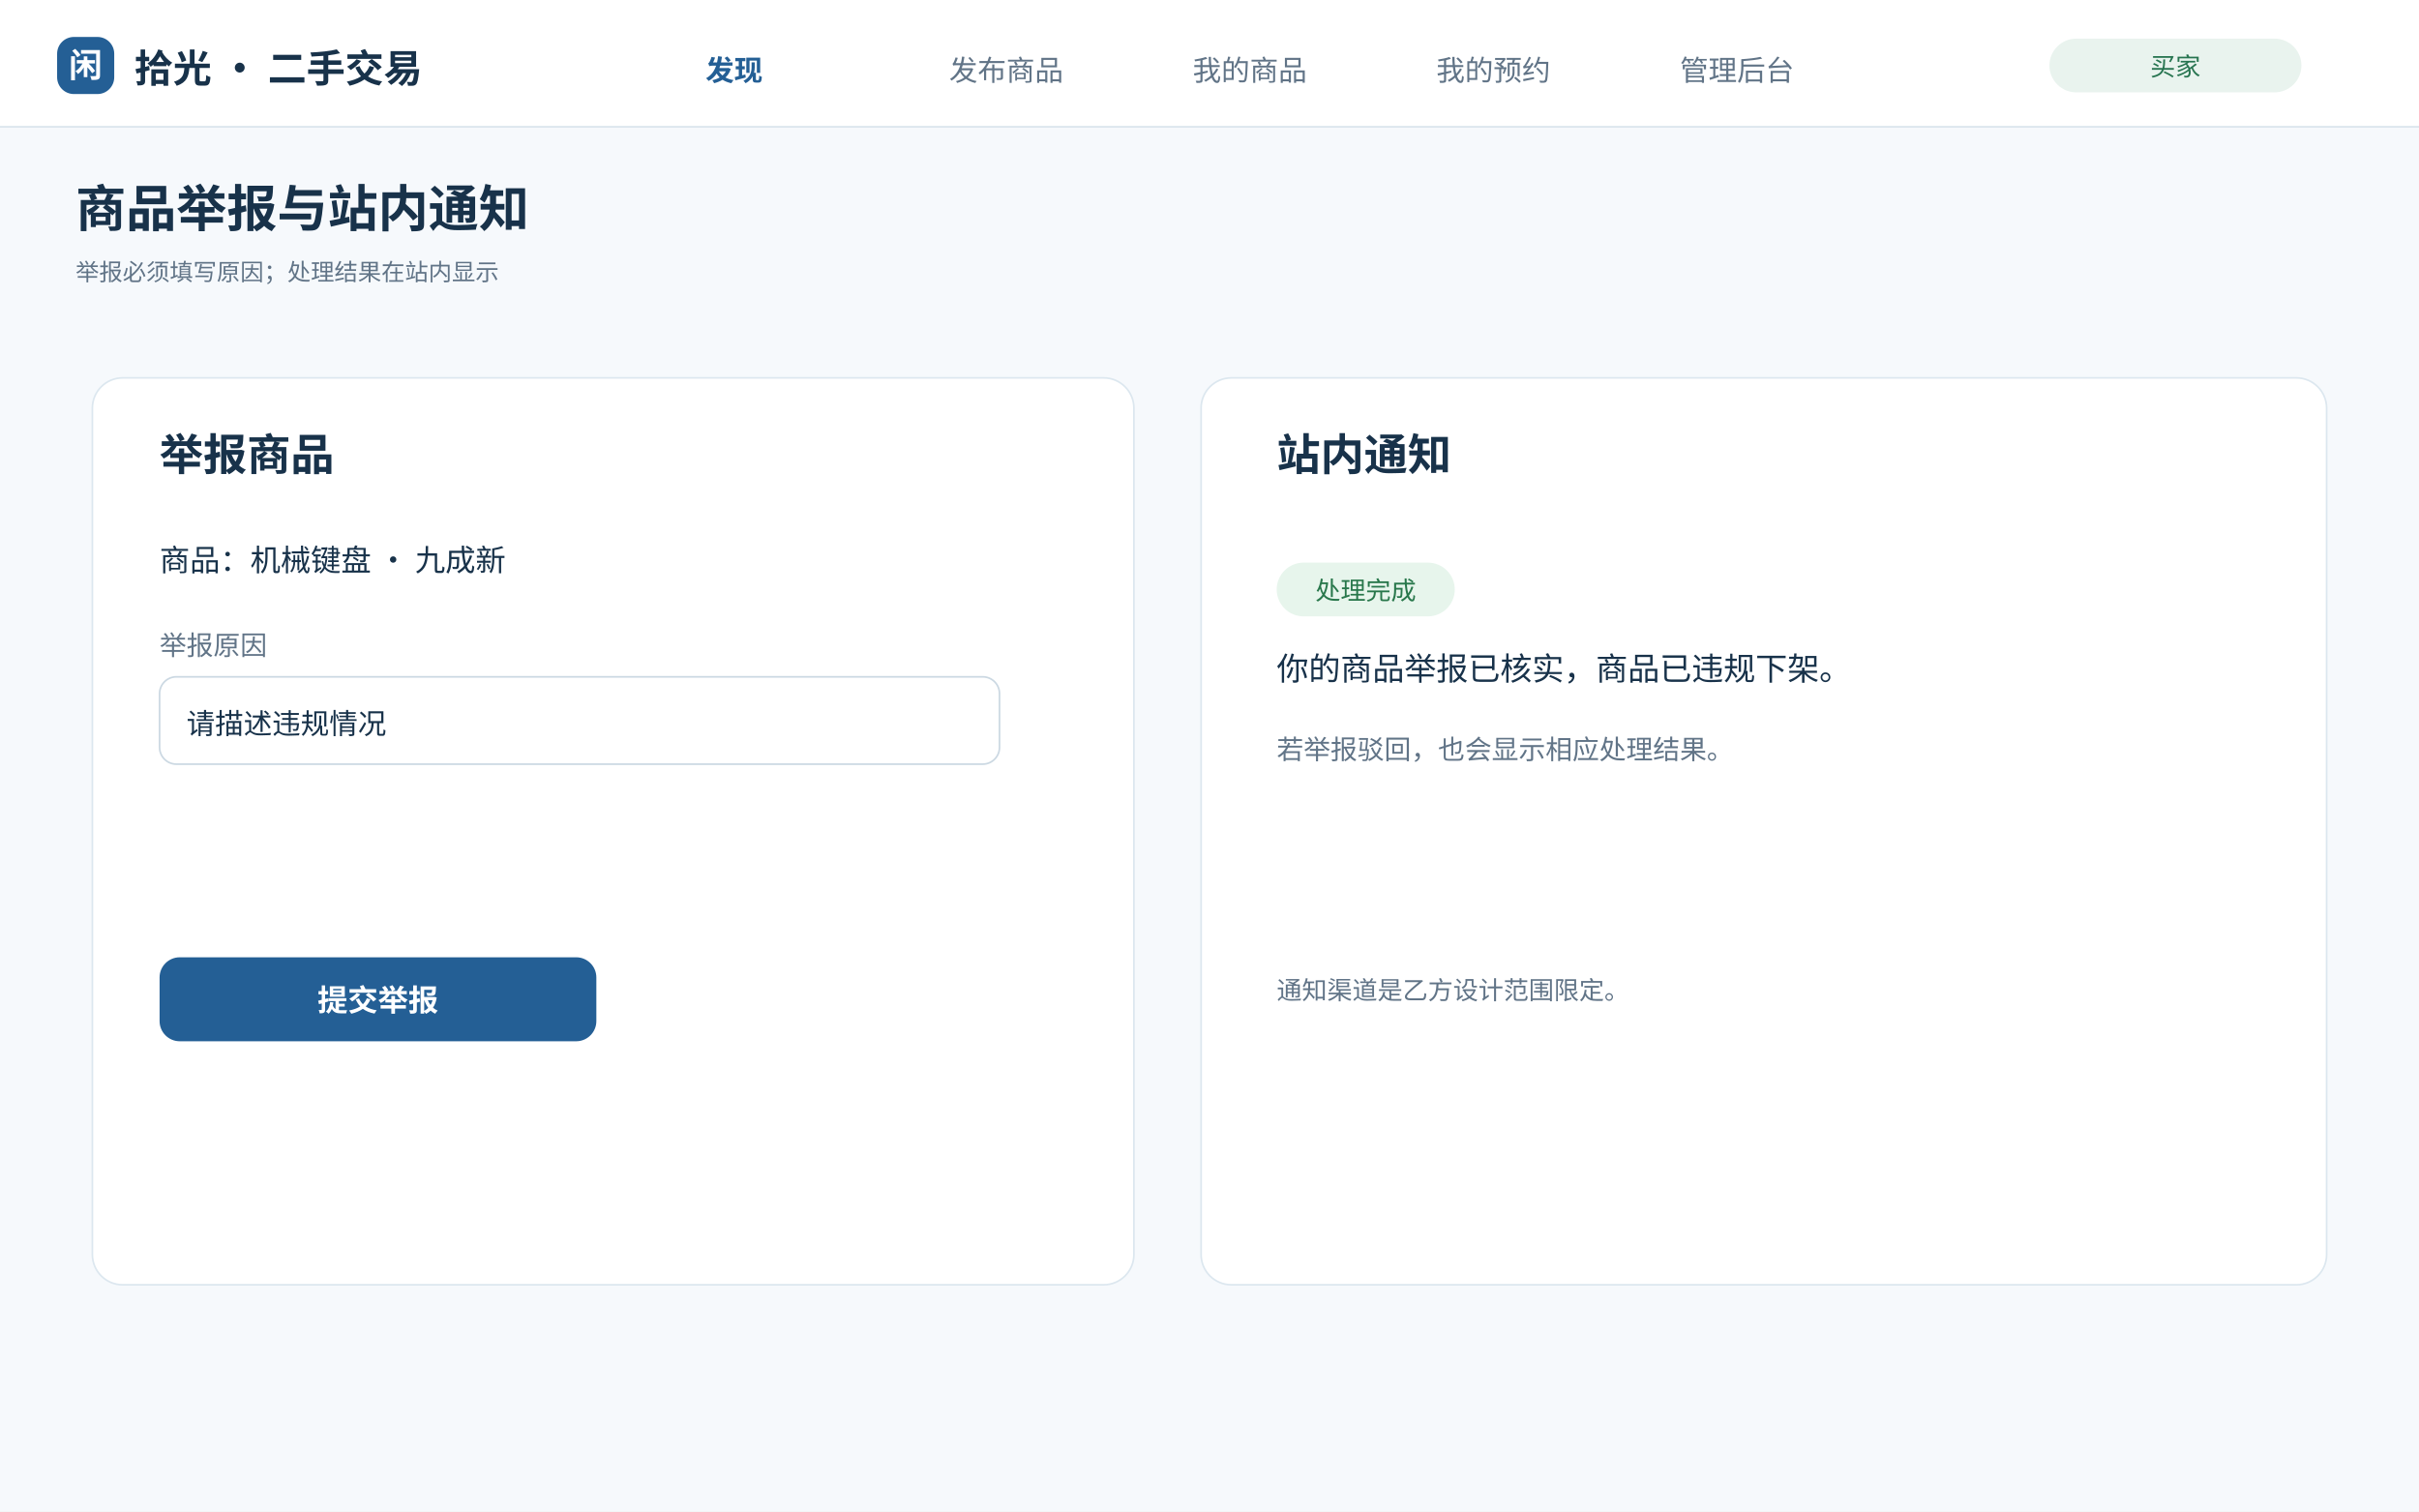
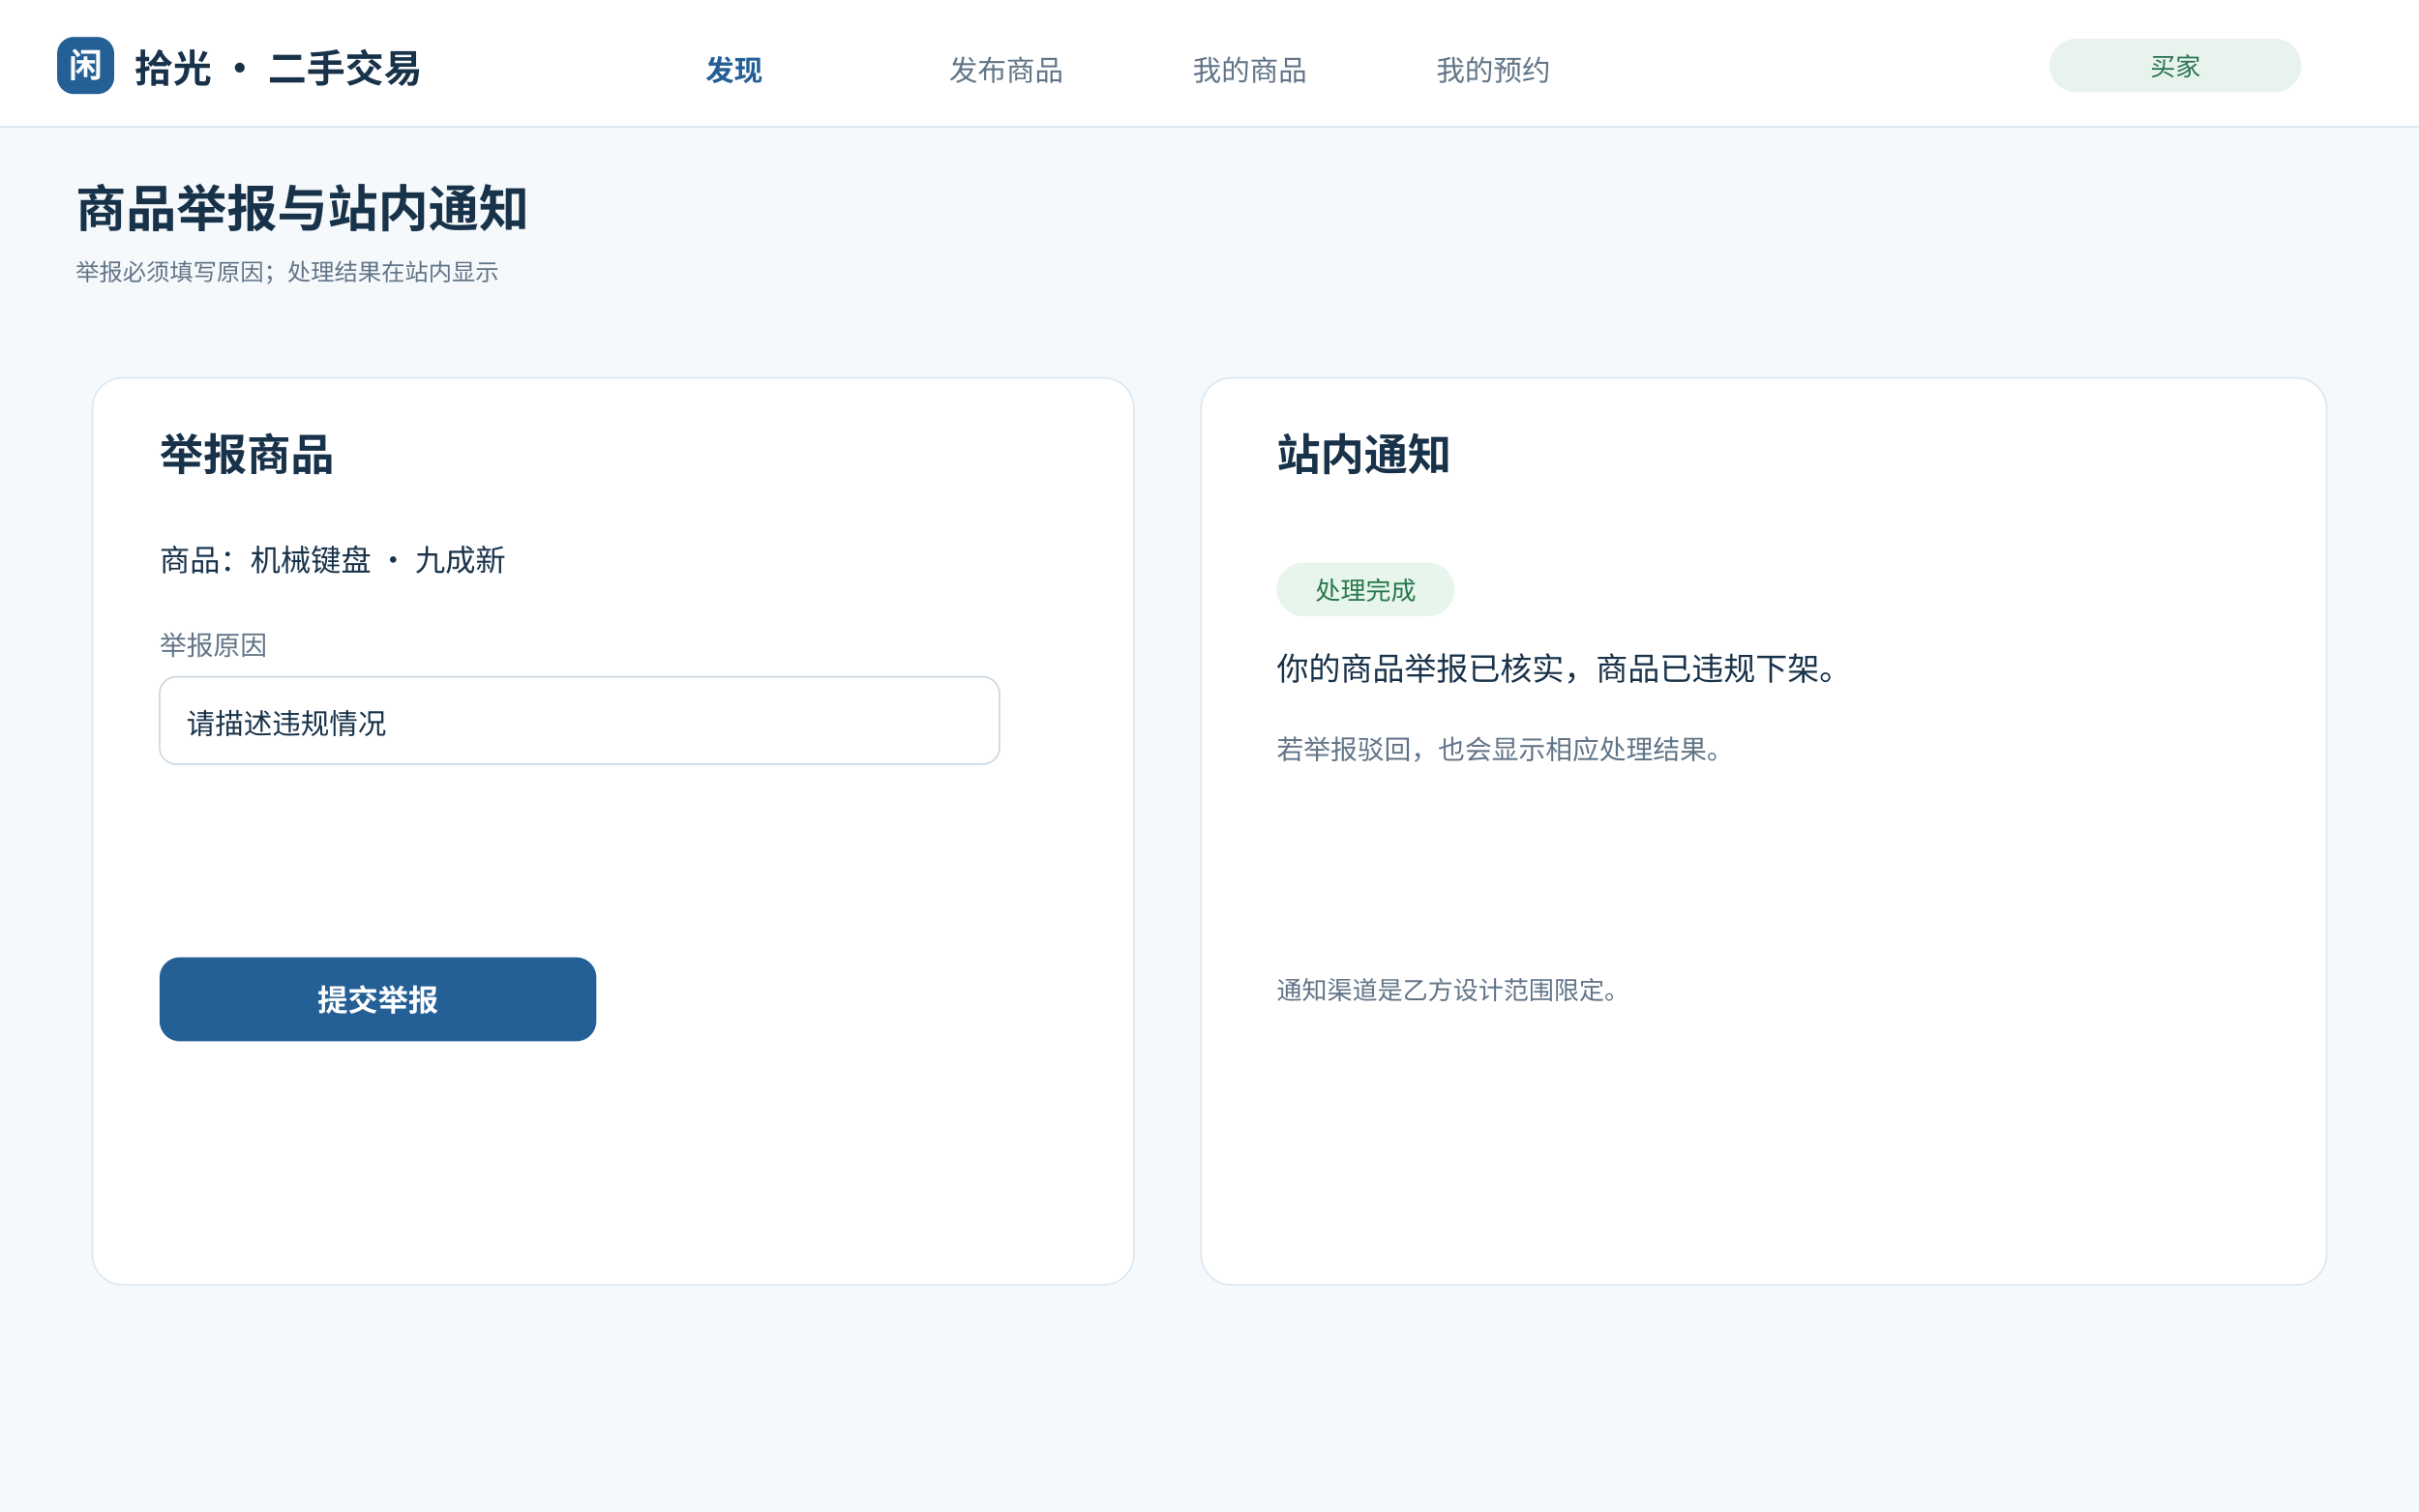
<svg xmlns="http://www.w3.org/2000/svg" width="1440" height="900" viewBox="0 0 1440 900">
  <rect x="0" y="0" width="1440" height="900" rx="0" fill="#F6F9FC" stroke="none" stroke-width="1" />
  <rect x="0" y="0" width="1440" height="76" rx="0" fill="#FFFFFF" stroke="none" stroke-width="1" />
  <rect x="0" y="75" width="1440" height="1" rx="0" fill="#D9E4EC" stroke="none" stroke-width="1" />
  <rect x="34" y="22" width="34" height="34" rx="10" fill="#245F95" stroke="none" stroke-width="1" />
  <text x="51" y="46" fill="#FFFFFF" font-family="Microsoft YaHei, Noto Sans CJK SC, sans-serif" font-size="20" font-weight="700" text-anchor="middle">闲</text>
  <text x="80" y="49" fill="#18324A" font-family="Microsoft YaHei, Noto Sans CJK SC, sans-serif" font-size="23" font-weight="700" text-anchor="start">拾光 · 二手交易</text>
  <text x="420" y="48" fill="#245F95" font-family="Microsoft YaHei, Noto Sans CJK SC, sans-serif" font-size="17" font-weight="600" text-anchor="start">发现</text>
  <text x="565" y="48" fill="#617487" font-family="Microsoft YaHei, Noto Sans CJK SC, sans-serif" font-size="17" font-weight="400" text-anchor="start">发布商品</text>
  <text x="710" y="48" fill="#617487" font-family="Microsoft YaHei, Noto Sans CJK SC, sans-serif" font-size="17" font-weight="400" text-anchor="start">我的商品</text>
  <text x="855" y="48" fill="#617487" font-family="Microsoft YaHei, Noto Sans CJK SC, sans-serif" font-size="17" font-weight="400" text-anchor="start">我的预约</text>
-   <text x="1000" y="48" fill="#617487" font-family="Microsoft YaHei, Noto Sans CJK SC, sans-serif" font-size="17" font-weight="400" text-anchor="start">管理后台</text>
  <rect x="1220" y="23" width="150" height="32" rx="16" fill="#E9F3EE" stroke="none" stroke-width="1" />
  <text x="1295.0" y="45" fill="#277450" font-family="Microsoft YaHei, Noto Sans CJK SC, sans-serif" font-size="15" font-weight="500" text-anchor="middle">买家</text>
  <text x="45" y="135" fill="#18324A" font-family="Microsoft YaHei, Noto Sans CJK SC, sans-serif" font-size="30" font-weight="700" text-anchor="start">商品举报与站内通知</text>
  <text x="45" y="167" fill="#617487" font-family="Microsoft YaHei, Noto Sans CJK SC, sans-serif" font-size="14" font-weight="400" text-anchor="start">举报必须填写原因；处理结果在站内显示</text>
  <rect x="55" y="225" width="620" height="540" rx="18" fill="#FFFFFF" stroke="#DCE7EF" stroke-width="1" />
  <text x="95" y="280" fill="#18324A" font-family="Microsoft YaHei, Noto Sans CJK SC, sans-serif" font-size="26" font-weight="700" text-anchor="start">举报商品</text>
  <text x="95" y="340" fill="#18324A" font-family="Microsoft YaHei, Noto Sans CJK SC, sans-serif" font-size="18" font-weight="400" text-anchor="start">商品：机械键盘 · 九成新</text>
  <text x="95" y="390" fill="#617487" font-family="Microsoft YaHei, Noto Sans CJK SC, sans-serif" font-size="16" font-weight="500" text-anchor="start">举报原因</text>
  <rect x="95" y="403" width="500" height="52" rx="10" fill="#FFFFFF" stroke="#CBD8E2" stroke-width="1" />
  <text x="111" y="437" fill="#18324A" font-family="Microsoft YaHei, Noto Sans CJK SC, sans-serif" font-size="17" font-weight="400" text-anchor="start">请描述违规情况</text>
  <rect x="95" y="570" width="260" height="50" rx="12" fill="#245F95" stroke="none" stroke-width="1" />
  <text x="225.0" y="602" fill="#FFFFFF" font-family="Microsoft YaHei, Noto Sans CJK SC, sans-serif" font-size="18" font-weight="600" text-anchor="middle">提交举报</text>
  <rect x="715" y="225" width="670" height="540" rx="18" fill="#FFFFFF" stroke="#DCE7EF" stroke-width="1" />
  <text x="760" y="280" fill="#18324A" font-family="Microsoft YaHei, Noto Sans CJK SC, sans-serif" font-size="26" font-weight="700" text-anchor="start">站内通知</text>
  <rect x="760" y="335" width="106" height="32" rx="16" fill="#E7F5EC" stroke="none" stroke-width="1" />
  <text x="813.0" y="357" fill="#28774B" font-family="Microsoft YaHei, Noto Sans CJK SC, sans-serif" font-size="15" font-weight="500" text-anchor="middle">处理完成</text>
  <text x="760" y="405" fill="#18324A" font-family="Microsoft YaHei, Noto Sans CJK SC, sans-serif" font-size="19" font-weight="400" text-anchor="start">你的商品举报已核实，商品已违规下架。</text>
  <text x="760" y="452" fill="#617487" font-family="Microsoft YaHei, Noto Sans CJK SC, sans-serif" font-size="16" font-weight="400" text-anchor="start">若举报驳回，也会显示相应处理结果。</text>
  <text x="760" y="595" fill="#617487" font-family="Microsoft YaHei, Noto Sans CJK SC, sans-serif" font-size="15" font-weight="400" text-anchor="start">通知渠道是乙方设计范围限定。</text>
</svg>
